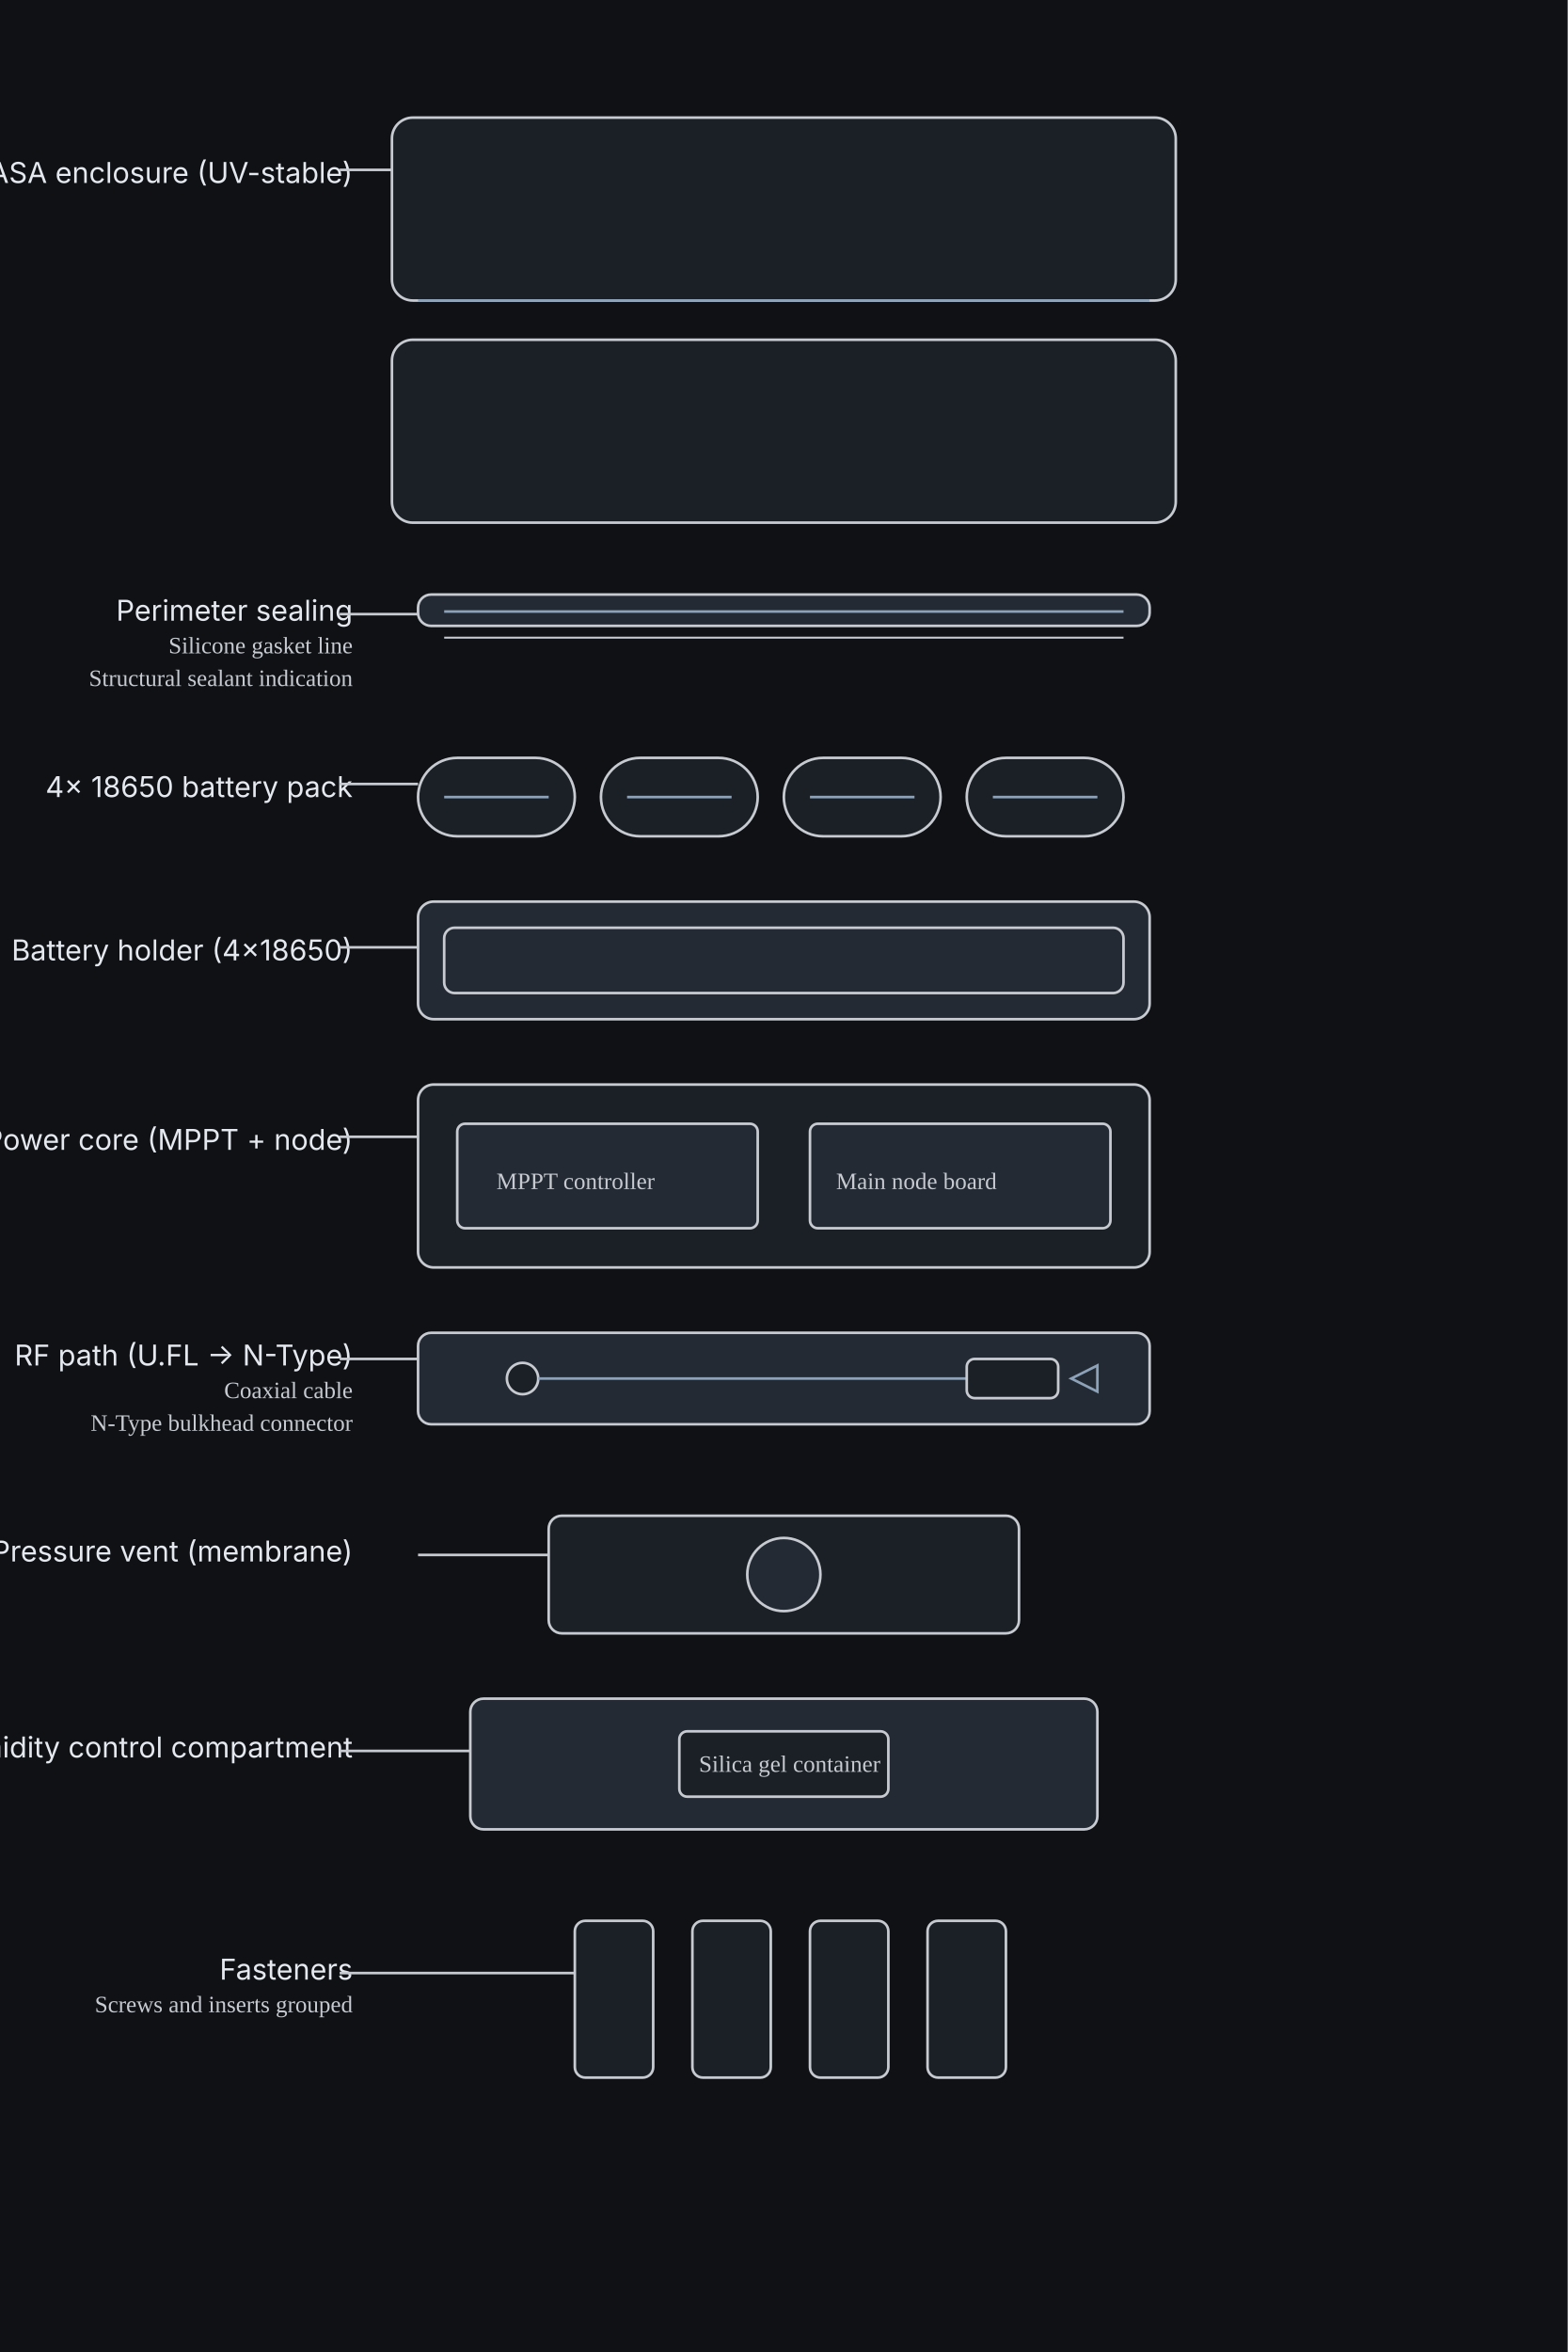
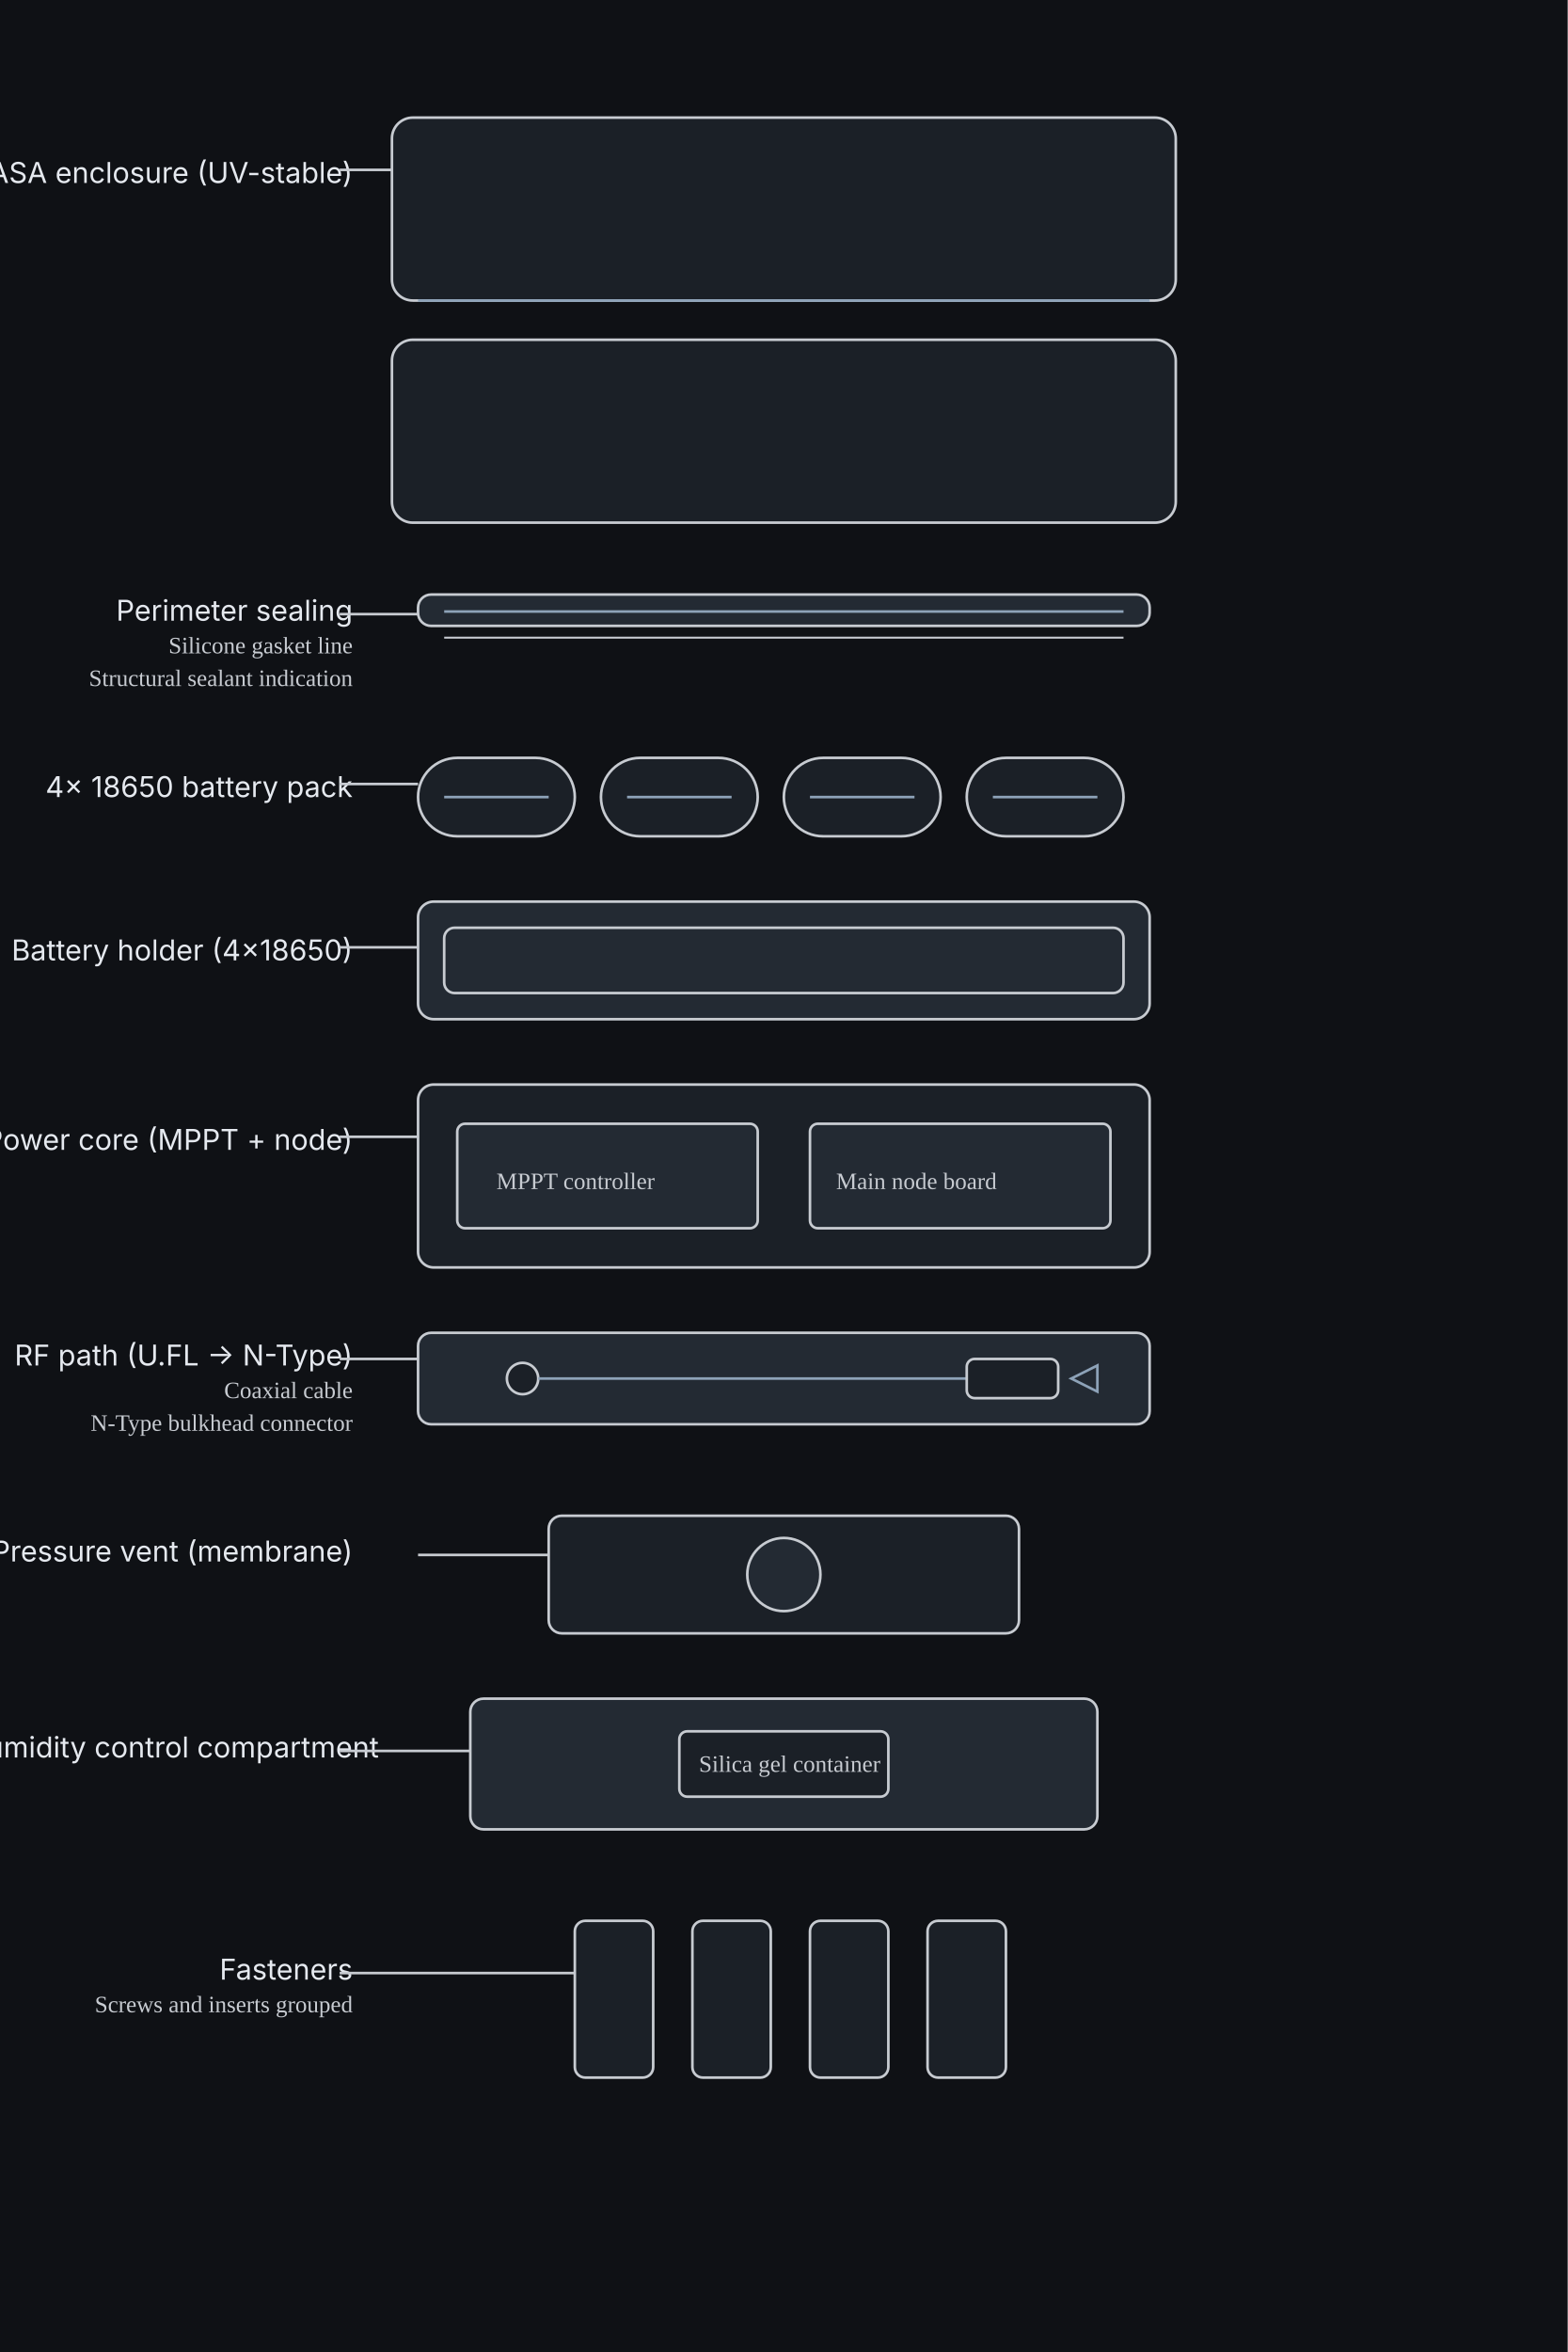
<svg xmlns="http://www.w3.org/2000/svg" width="1200" height="1800" viewBox="0 0 1200 1800">
  <defs>
    <style>
      .bg { fill: #0f1115; }
      .line { stroke: #c7cbd1; stroke-width: 2; fill: none; }
      .shape { fill: #1b2027; stroke: #c7cbd1; stroke-width: 2; }
      .shape-light { fill: #232a33; stroke: #c7cbd1; stroke-width: 2; }
      .accent { stroke: #8da2b8; stroke-width: 2; fill: none; }
      .label { fill: #e5e9ef; font-family: "Inter", "Segoe UI", Arial, sans-serif; font-size: 22px; }
      .small { font-size: 18px; fill: #c7cbd1; }
      .thin { stroke-width: 1.5; }
    </style>
  </defs>
  <rect class="bg" x="0" y="0" width="1200" height="1800" />
  <rect class="shape" x="300" y="90" width="600" height="140" rx="16" />
  <rect class="shape" x="300" y="260" width="600" height="140" rx="16" />
  <line class="accent" x1="320" y1="230" x2="880" y2="230" />
  <text class="label" text-anchor="end" x="270" y="140">ASA enclosure (UV-stable)</text>
  <line class="line" x1="260" y1="130" x2="300" y2="130" />
  <rect class="shape-light" x="320" y="455" width="560" height="24" rx="10" />
  <line class="accent" x1="340" y1="468" x2="860" y2="468" />
  <path class="line thin" d="M340 488 L860 488" />
  <text class="label" text-anchor="end" x="270" y="475">Perimeter sealing</text>
  <text class="small" text-anchor="end" x="270" y="500">Silicone gasket line</text>
  <text class="small" text-anchor="end" x="270" y="525">Structural sealant indication</text>
  <line class="line" x1="260" y1="470" x2="320" y2="470" />
  <g transform="translate(320,580)">
    <rect class="shape" x="0" y="0" width="120" height="60" rx="30" />
    <rect class="shape" x="140" y="0" width="120" height="60" rx="30" />
    <rect class="shape" x="280" y="0" width="120" height="60" rx="30" />
    <rect class="shape" x="420" y="0" width="120" height="60" rx="30" />
    <line class="accent" x1="20" y1="30" x2="100" y2="30" />
    <line class="accent" x1="160" y1="30" x2="240" y2="30" />
    <line class="accent" x1="300" y1="30" x2="380" y2="30" />
    <line class="accent" x1="440" y1="30" x2="520" y2="30" />
  </g>
  <text class="label" text-anchor="end" x="270" y="610">4× 18650 battery pack</text>
  <line class="line" x1="260" y1="600" x2="320" y2="600" />
  <rect class="shape-light" x="320" y="690" width="560" height="90" rx="12" />
  <rect class="line" x="340" y="710" width="520" height="50" rx="8" />
  <text class="label" text-anchor="end" x="270" y="735">Battery holder (4×18650)</text>
  <line class="line" x1="260" y1="725" x2="320" y2="725" />
  <rect class="shape" x="320" y="830" width="560" height="140" rx="12" />
  <rect class="shape-light" x="350" y="860" width="230" height="80" rx="6" />
  <rect class="shape-light" x="620" y="860" width="230" height="80" rx="6" />
  <text class="small" x="380" y="910">MPPT controller</text>
  <text class="small" x="640" y="910">Main node board</text>
  <text class="label" text-anchor="end" x="270" y="880">Power core (MPPT + node)</text>
  <line class="line" x1="260" y1="870" x2="320" y2="870" />
  <g transform="translate(320,1020)">
    <rect class="shape-light" x="0" y="0" width="560" height="70" rx="10" />
    <circle class="shape" cx="80" cy="35" r="12" />
    <line class="accent" x1="92" y1="35" x2="420" y2="35" />
    <rect class="shape" x="420" y="20" width="70" height="30" rx="6" />
    <polygon class="accent" points="500,35 520,25 520,45" />
  </g>
  <text class="label" text-anchor="end" x="270" y="1045">RF path (U.FL → N-Type)</text>
  <text class="small" text-anchor="end" x="270" y="1070">Coaxial cable</text>
  <text class="small" text-anchor="end" x="270" y="1095">N-Type bulkhead connector</text>
  <line class="line" x1="260" y1="1040" x2="320" y2="1040" />
  <rect class="shape" x="420" y="1160" width="360" height="90" rx="10" />
  <circle class="shape-light" cx="600" cy="1205" r="28" />
  <text class="label" text-anchor="end" x="270" y="1195">Pressure vent (membrane)</text>
  <line class="line" x1="320" y1="1190" x2="420" y2="1190" />
  <rect class="shape-light" x="360" y="1300" width="480" height="100" rx="10" />
  <rect class="shape" x="520" y="1325" width="160" height="50" rx="6" />
  <text class="small" x="535" y="1356">Silica gel container</text>
-   <text class="label" text-anchor="end" x="270" y="1345">Humidity control compartment</text>
+   <text class="label" text-anchor="end" x="290" y="1345">Humidity control compartment</text>
  <line class="line" x1="260" y1="1340" x2="360" y2="1340" />
  <g transform="translate(440,1470)">
    <rect class="shape" x="0" y="0" width="60" height="120" rx="8" />
    <rect class="shape" x="90" y="0" width="60" height="120" rx="8" />
    <rect class="shape" x="180" y="0" width="60" height="120" rx="8" />
    <rect class="shape" x="270" y="0" width="60" height="120" rx="8" />
  </g>
  <text class="label" text-anchor="end" x="270" y="1515">Fasteners</text>
  <text class="small" text-anchor="end" x="270" y="1540">Screws and inserts grouped</text>
  <line class="line" x1="260" y1="1510" x2="440" y2="1510" />
</svg>
